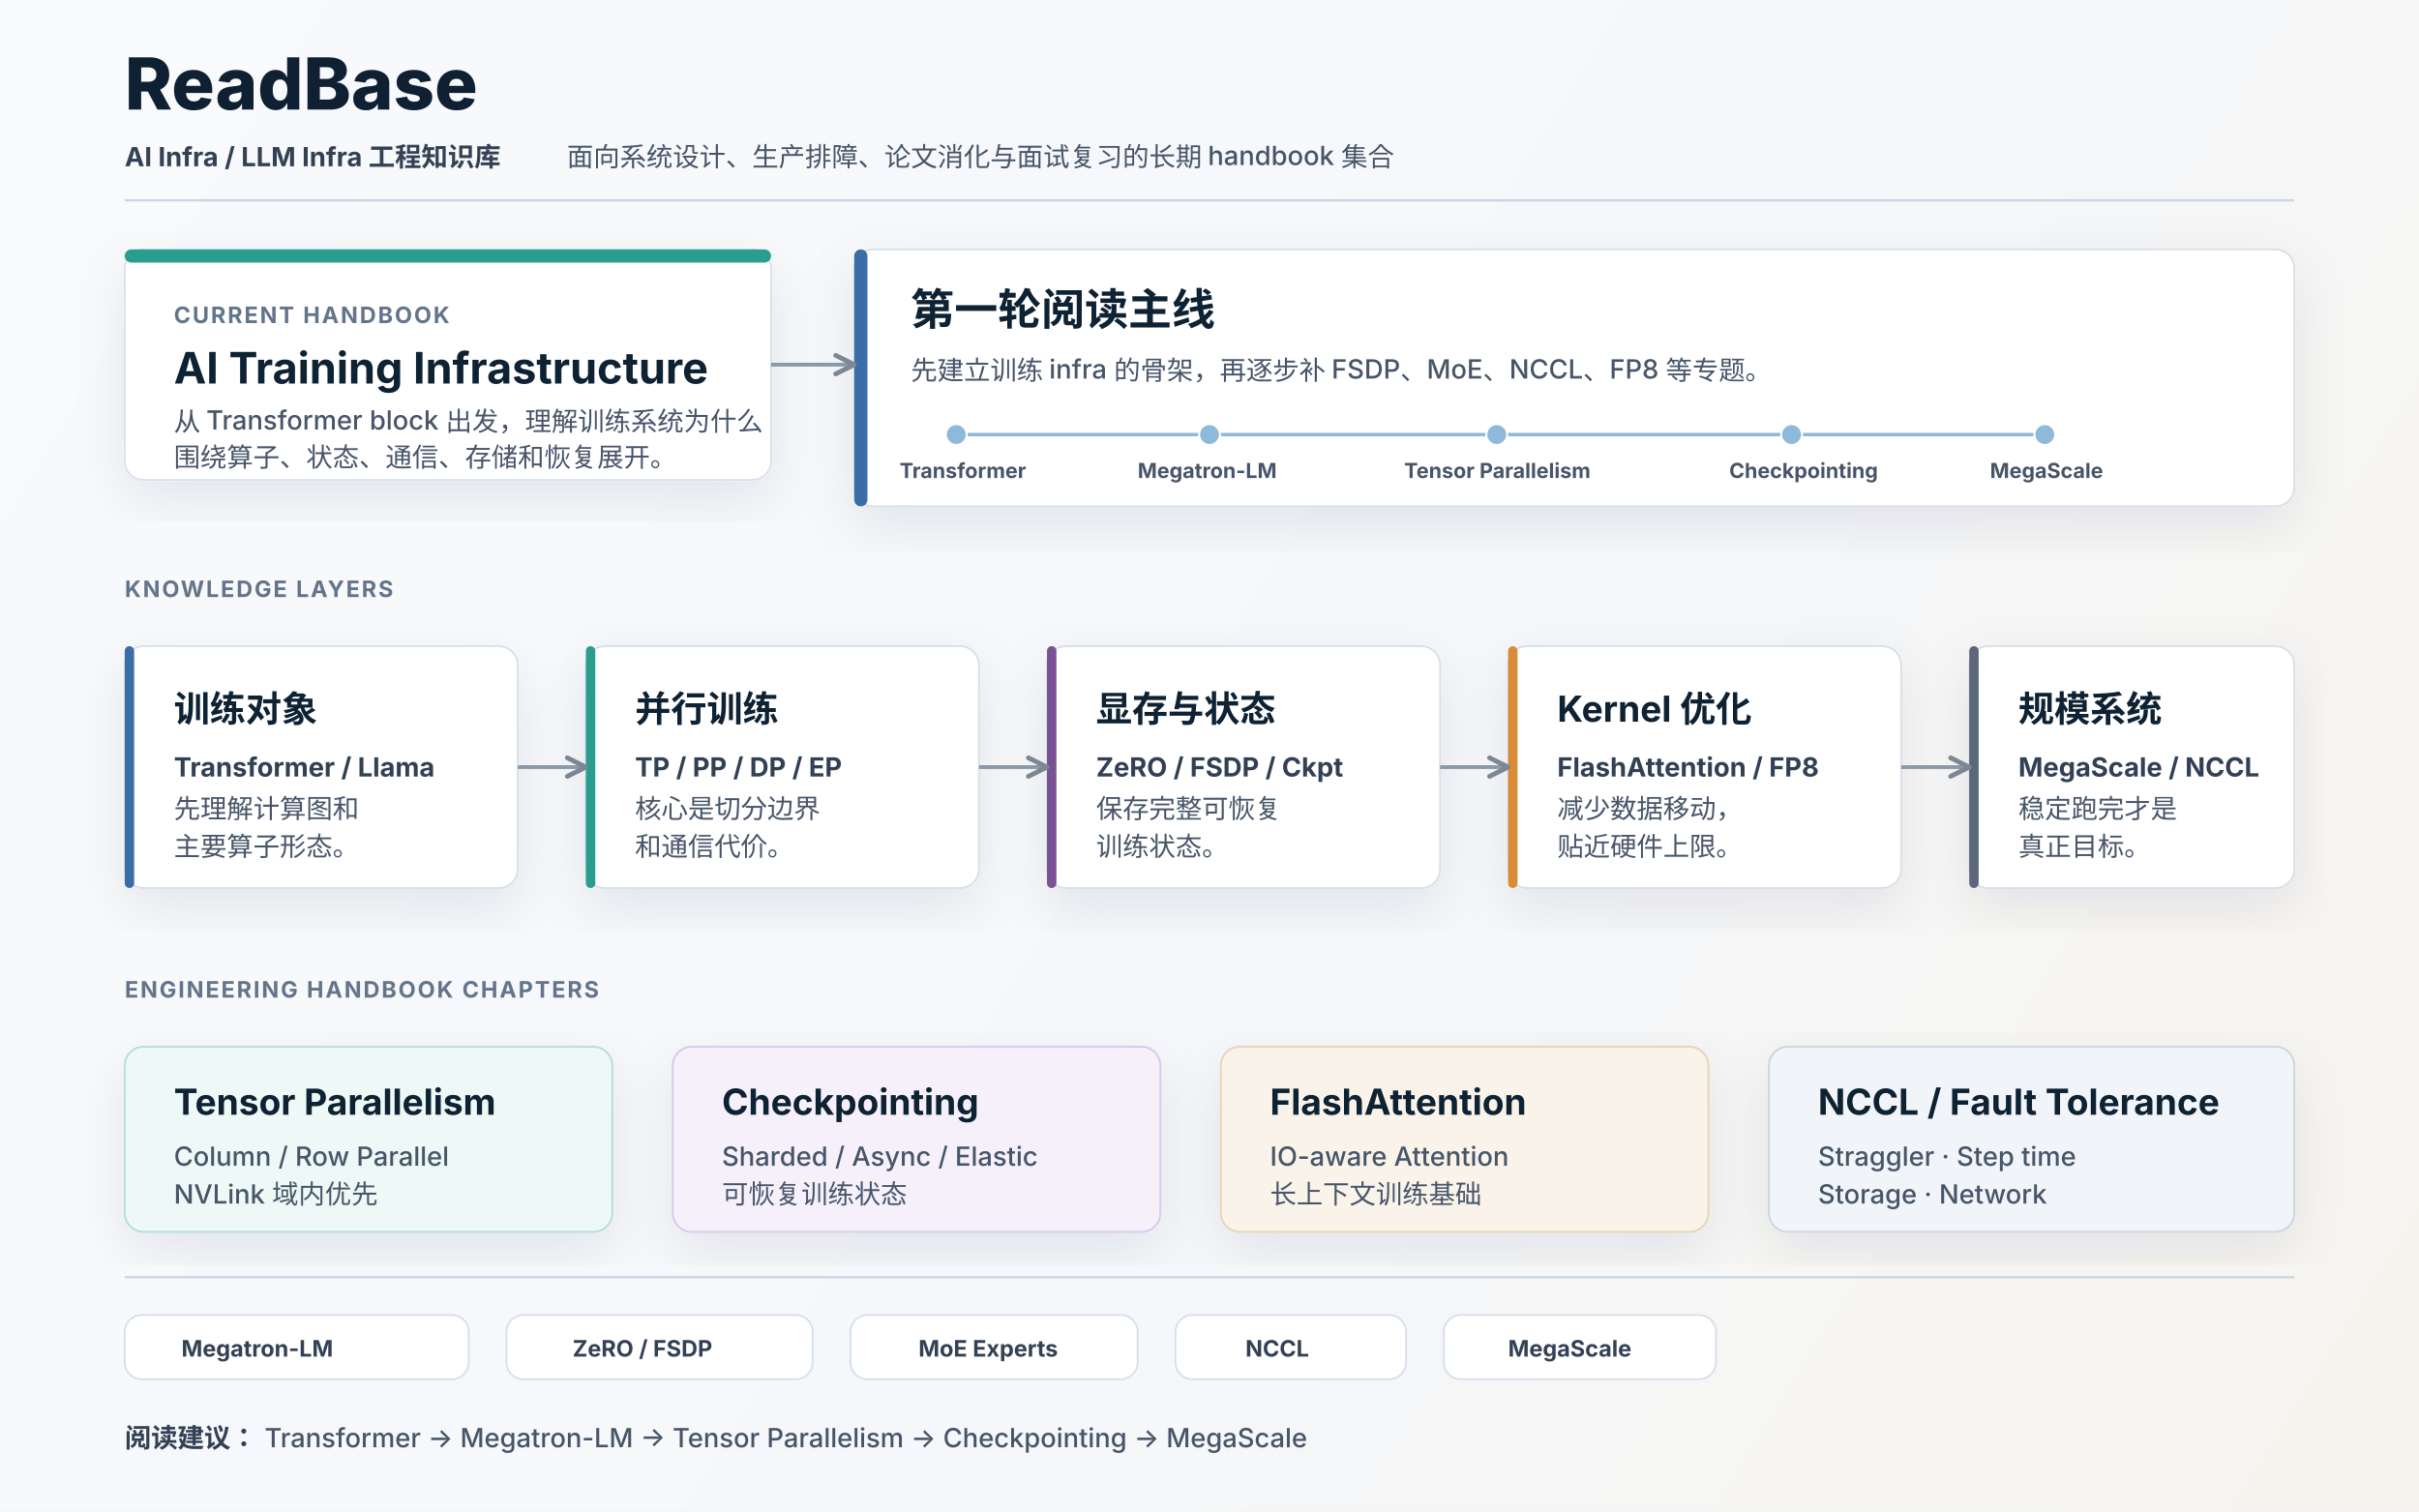
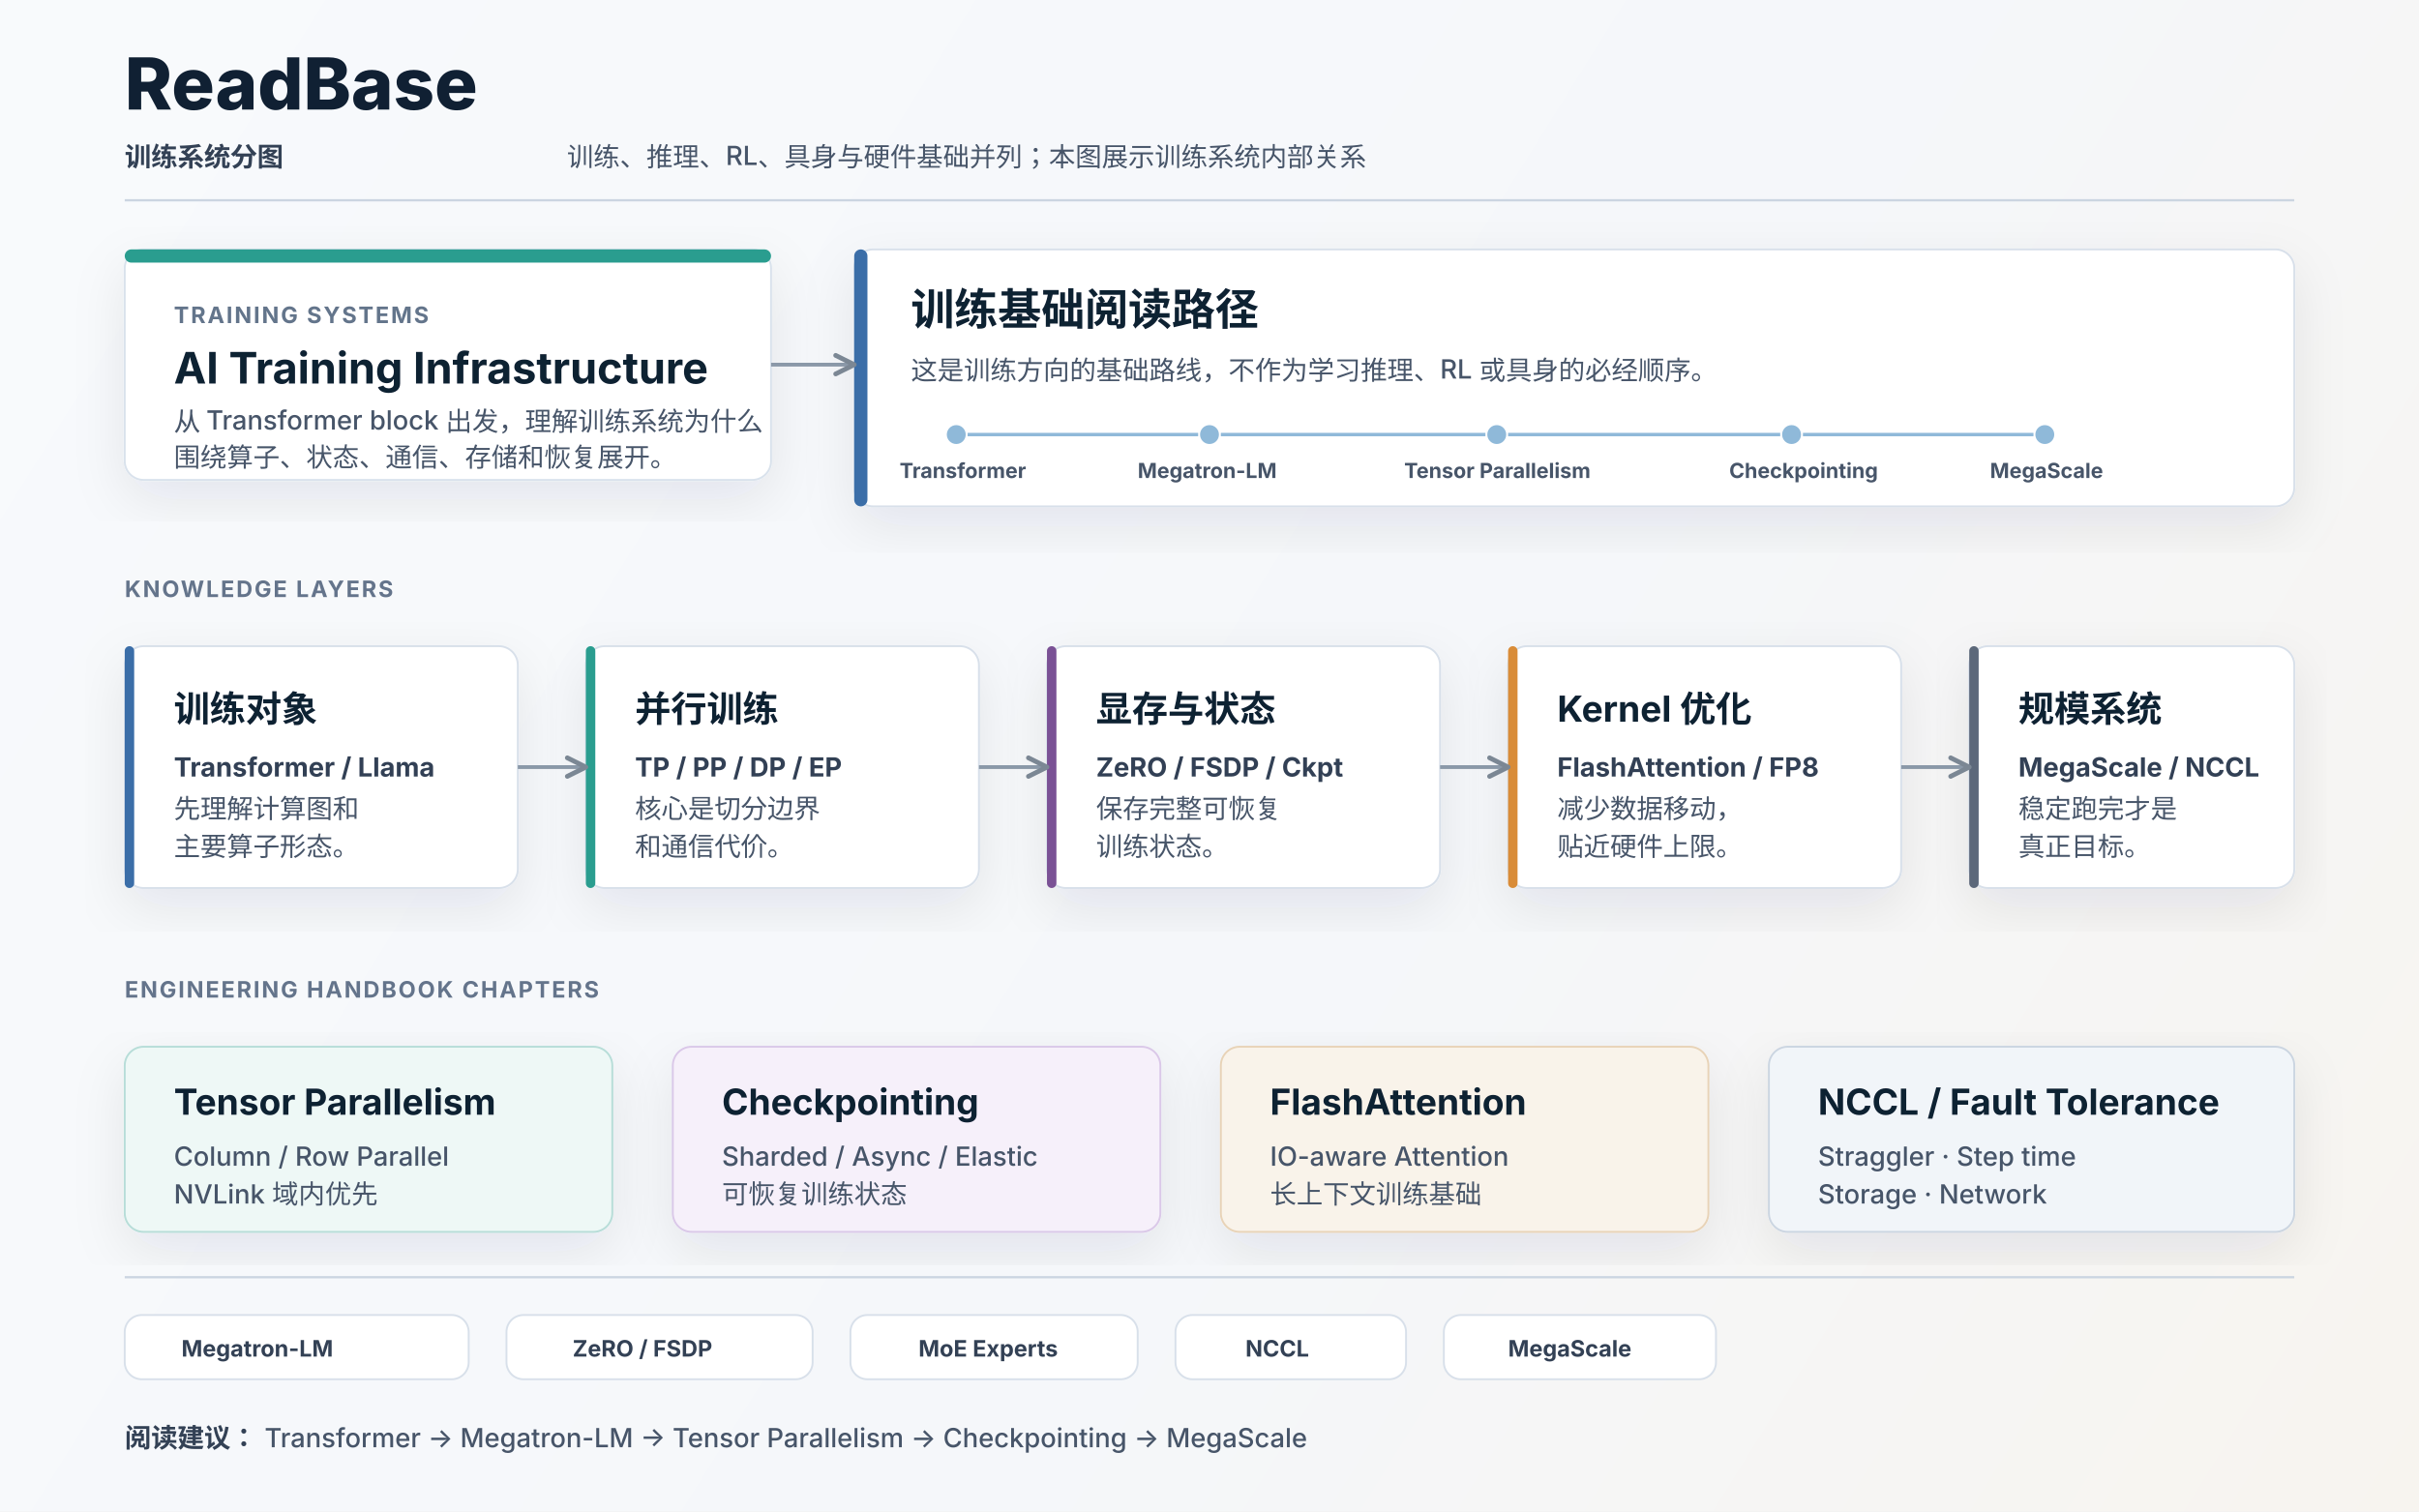
<svg xmlns="http://www.w3.org/2000/svg" width="1280" height="800" viewBox="0 0 1280 800" fill="none" role="img" aria-labelledby="title desc">
  <defs>
    <linearGradient id="page" x1="0" y1="0" x2="1280" y2="800" gradientUnits="userSpaceOnUse">
      <stop stop-color="#F8FAFC" />
      <stop offset="0.58" stop-color="#F5F7FA" />
      <stop offset="1" stop-color="#F7F4EF" />
    </linearGradient>
    <filter id="cardShadow" x="-10%" y="-18%" width="120%" height="136%">
      <feDropShadow dx="0" dy="10" stdDeviation="14" flood-color="#102033" flood-opacity="0.08" />
    </filter>
    <marker id="arrow" viewBox="0 0 10 10" refX="8.5" refY="5" markerWidth="7" markerHeight="7" orient="auto">
      <path d="M1.5 1.5L8.5 5L1.5 8.5" stroke="#7B8794" stroke-width="1.8" stroke-linecap="round" stroke-linejoin="round" />
    </marker>
    <style>
      .h1 { font: 760 38px -apple-system, BlinkMacSystemFont, "Segoe UI", sans-serif; fill: #102033; }
      .h2 { font: 720 23px -apple-system, BlinkMacSystemFont, "Segoe UI", sans-serif; fill: #102033; }
      .h3 { font: 720 19px -apple-system, BlinkMacSystemFont, "Segoe UI", sans-serif; fill: #102033; }
      .label { font: 720 12px -apple-system, BlinkMacSystemFont, "Segoe UI", sans-serif; fill: #64748B; letter-spacing: .08em; }
      .body { font: 510 14px -apple-system, BlinkMacSystemFont, "Segoe UI", sans-serif; fill: #475569; }
      .bodyStrong { font: 650 14px -apple-system, BlinkMacSystemFont, "Segoe UI", sans-serif; fill: #334155; }
      .small { font: 620 12px -apple-system, BlinkMacSystemFont, "Segoe UI", sans-serif; fill: #64748B; }
      .chip { font: 680 12px -apple-system, BlinkMacSystemFont, "Segoe UI", sans-serif; fill: #334155; }
      .line { stroke: #8A98A8; stroke-width: 2; fill: none; marker-end: url(#arrow); }
      .thin { stroke: #CBD5E1; stroke-width: 1.2; fill: none; }
    </style>
  </defs>
  <rect width="1280" height="800" fill="url(#page)" />
  <path d="M66 106H1214" class="thin" />
  <path d="M66 676H1214" class="thin" />
  <text x="66" y="58" class="h1">ReadBase</text>
-   <text x="66" y="88" class="bodyStrong">AI Infra / LLM Infra 工程知识库</text>
-   <text x="300" y="88" class="body">面向系统设计、生产排障、论文消化与面试复习的长期 handbook 集合</text>
+   <text x="66" y="88" class="bodyStrong">训练系统分图</text>
+   <text x="300" y="88" class="body">训练、推理、RL、具身与硬件基础并列；本图展示训练系统内部关系</text>
  <g filter="url(#cardShadow)">
    <rect x="66" y="132" width="342" height="122" rx="10" fill="#FFFFFF" stroke="#D9E2EC" />
    <rect x="66" y="132" width="342" height="7" rx="3.5" fill="#2A9D8F" />
-     <text x="92" y="171" class="label">CURRENT HANDBOOK</text>
+     <text x="92" y="171" class="label">TRAINING SYSTEMS</text>
    <text x="92" y="203" class="h2">AI Training Infrastructure</text>
    <text x="92" y="228" class="body">从 Transformer block 出发，理解训练系统为什么</text>
    <text x="92" y="247" class="body">围绕算子、状态、通信、存储和恢复展开。</text>
  </g>
  <g filter="url(#cardShadow)">
    <rect x="452" y="132" width="762" height="136" rx="10" fill="#FFFFFF" stroke="#D8E0EA" />
    <rect x="452" y="132" width="7" height="136" rx="3.5" fill="#3B6EA8" />
-     <text x="482" y="172" class="h2">第一轮阅读主线</text>
-     <text x="482" y="201" class="body">先建立训练 infra 的骨架，再逐步补 FSDP、MoE、NCCL、FP8 等专题。</text>
+     <text x="482" y="172" class="h2">训练基础阅读路径</text>
+     <text x="482" y="201" class="body">这是训练方向的基础路线，不作为学习推理、RL 或具身的必经顺序。</text>
    <g>
      <circle cx="506" cy="230" r="5" fill="#8FB9D9" />
      <circle cx="640" cy="230" r="5" fill="#8FB9D9" />
      <circle cx="792" cy="230" r="5" fill="#8FB9D9" />
      <circle cx="948" cy="230" r="5" fill="#8FB9D9" />
      <circle cx="1082" cy="230" r="5" fill="#8FB9D9" />
      <path d="M512 230H634M646 230H786M798 230H942M954 230H1076" stroke="#8FB9D9" stroke-width="1.8" />
      <text x="476" y="253" style="font: 650 11px -apple-system, BlinkMacSystemFont, 'Segoe UI', sans-serif; fill: #475569;">Transformer</text>
      <text x="602" y="253" style="font: 650 11px -apple-system, BlinkMacSystemFont, 'Segoe UI', sans-serif; fill: #475569;">Megatron-LM</text>
      <text x="743" y="253" style="font: 650 11px -apple-system, BlinkMacSystemFont, 'Segoe UI', sans-serif; fill: #475569;">Tensor Parallelism</text>
      <text x="915" y="253" style="font: 650 11px -apple-system, BlinkMacSystemFont, 'Segoe UI', sans-serif; fill: #475569;">Checkpointing</text>
      <text x="1053" y="253" style="font: 650 11px -apple-system, BlinkMacSystemFont, 'Segoe UI', sans-serif; fill: #475569;">MegaScale</text>
    </g>
  </g>
  <path class="line" d="M408 193H452" />
  <text x="66" y="316" class="label">KNOWLEDGE LAYERS</text>
  <g filter="url(#cardShadow)">
    <rect x="66" y="342" width="208" height="128" rx="10" fill="#FFFFFF" stroke="#D8E0EA" />
    <rect x="66" y="342" width="5" height="128" rx="2.5" fill="#3B6EA8" />
    <text x="92" y="382" class="h3">训练对象</text>
    <text x="92" y="411" class="bodyStrong">Transformer / Llama</text>
    <text x="92" y="433" class="body">先理解计算图和</text>
    <text x="92" y="453" class="body">主要算子形态。</text>
  </g>
  <g filter="url(#cardShadow)">
    <rect x="310" y="342" width="208" height="128" rx="10" fill="#FFFFFF" stroke="#D8E0EA" />
    <rect x="310" y="342" width="5" height="128" rx="2.5" fill="#2A9D8F" />
    <text x="336" y="382" class="h3">并行训练</text>
    <text x="336" y="411" class="bodyStrong">TP / PP / DP / EP</text>
    <text x="336" y="433" class="body">核心是切分边界</text>
    <text x="336" y="453" class="body">和通信代价。</text>
  </g>
  <g filter="url(#cardShadow)">
    <rect x="554" y="342" width="208" height="128" rx="10" fill="#FFFFFF" stroke="#D8E0EA" />
    <rect x="554" y="342" width="5" height="128" rx="2.5" fill="#7A5195" />
    <text x="580" y="382" class="h3">显存与状态</text>
    <text x="580" y="411" class="bodyStrong">ZeRO / FSDP / Ckpt</text>
    <text x="580" y="433" class="body">保存完整可恢复</text>
    <text x="580" y="453" class="body">训练状态。</text>
  </g>
  <g filter="url(#cardShadow)">
    <rect x="798" y="342" width="208" height="128" rx="10" fill="#FFFFFF" stroke="#D8E0EA" />
    <rect x="798" y="342" width="5" height="128" rx="2.5" fill="#D98C38" />
    <text x="824" y="382" class="h3">Kernel 优化</text>
    <text x="824" y="411" class="bodyStrong">FlashAttention / FP8</text>
    <text x="824" y="433" class="body">减少数据移动，</text>
    <text x="824" y="453" class="body">贴近硬件上限。</text>
  </g>
  <g filter="url(#cardShadow)">
    <rect x="1042" y="342" width="172" height="128" rx="10" fill="#FFFFFF" stroke="#D8E0EA" />
    <rect x="1042" y="342" width="5" height="128" rx="2.5" fill="#5B677A" />
    <text x="1068" y="382" class="h3">规模系统</text>
    <text x="1068" y="411" class="bodyStrong">MegaScale / NCCL</text>
    <text x="1068" y="433" class="body">稳定跑完才是</text>
    <text x="1068" y="453" class="body">真正目标。</text>
  </g>
  <path class="line" d="M274 406H310" />
  <path class="line" d="M518 406H554" />
  <path class="line" d="M762 406H798" />
  <path class="line" d="M1006 406H1042" />
  <text x="66" y="528" class="label">ENGINEERING HANDBOOK CHAPTERS</text>
  <g filter="url(#cardShadow)">
    <rect x="66" y="554" width="258" height="98" rx="10" fill="#EEF8F6" stroke="#B7DDD8" />
    <text x="92" y="590" class="h3">Tensor Parallelism</text>
    <text x="92" y="617" class="body">Column / Row Parallel</text>
    <text x="92" y="637" class="body">NVLink 域内优先</text>
  </g>
  <g filter="url(#cardShadow)">
    <rect x="356" y="554" width="258" height="98" rx="10" fill="#F6F0FA" stroke="#DAC8E8" />
    <text x="382" y="590" class="h3">Checkpointing</text>
    <text x="382" y="617" class="body">Sharded / Async / Elastic</text>
    <text x="382" y="637" class="body">可恢复训练状态</text>
  </g>
  <g filter="url(#cardShadow)">
    <rect x="646" y="554" width="258" height="98" rx="10" fill="#F9F3EA" stroke="#E8D3B7" />
    <text x="672" y="590" class="h3">FlashAttention</text>
    <text x="672" y="617" class="body">IO-aware Attention</text>
    <text x="672" y="637" class="body">长上下文训练基础</text>
  </g>
  <g filter="url(#cardShadow)">
    <rect x="936" y="554" width="278" height="98" rx="10" fill="#F1F5F9" stroke="#CBD5E1" />
    <text x="962" y="590" class="h3">NCCL / Fault Tolerance</text>
    <text x="962" y="617" class="body">Straggler · Step time</text>
    <text x="962" y="637" class="body">Storage · Network</text>
  </g>
  <g>
    <rect x="66" y="696" width="182" height="34" rx="9" fill="#FFFFFF" stroke="#D8E0EA" />
    <text x="96" y="718" class="chip">Megatron-LM</text>
    <rect x="268" y="696" width="162" height="34" rx="9" fill="#FFFFFF" stroke="#D8E0EA" />
    <text x="303" y="718" class="chip">ZeRO / FSDP</text>
    <rect x="450" y="696" width="152" height="34" rx="9" fill="#FFFFFF" stroke="#D8E0EA" />
    <text x="486" y="718" class="chip">MoE Experts</text>
    <rect x="622" y="696" width="122" height="34" rx="9" fill="#FFFFFF" stroke="#D8E0EA" />
    <text x="659" y="718" class="chip">NCCL</text>
    <rect x="764" y="696" width="144" height="34" rx="9" fill="#FFFFFF" stroke="#D8E0EA" />
    <text x="798" y="718" class="chip">MegaScale</text>
  </g>
  <text x="66" y="766" class="bodyStrong">阅读建议：</text>
  <text x="140" y="766" class="body">Transformer → Megatron-LM → Tensor Parallelism → Checkpointing → MegaScale</text>
</svg>
